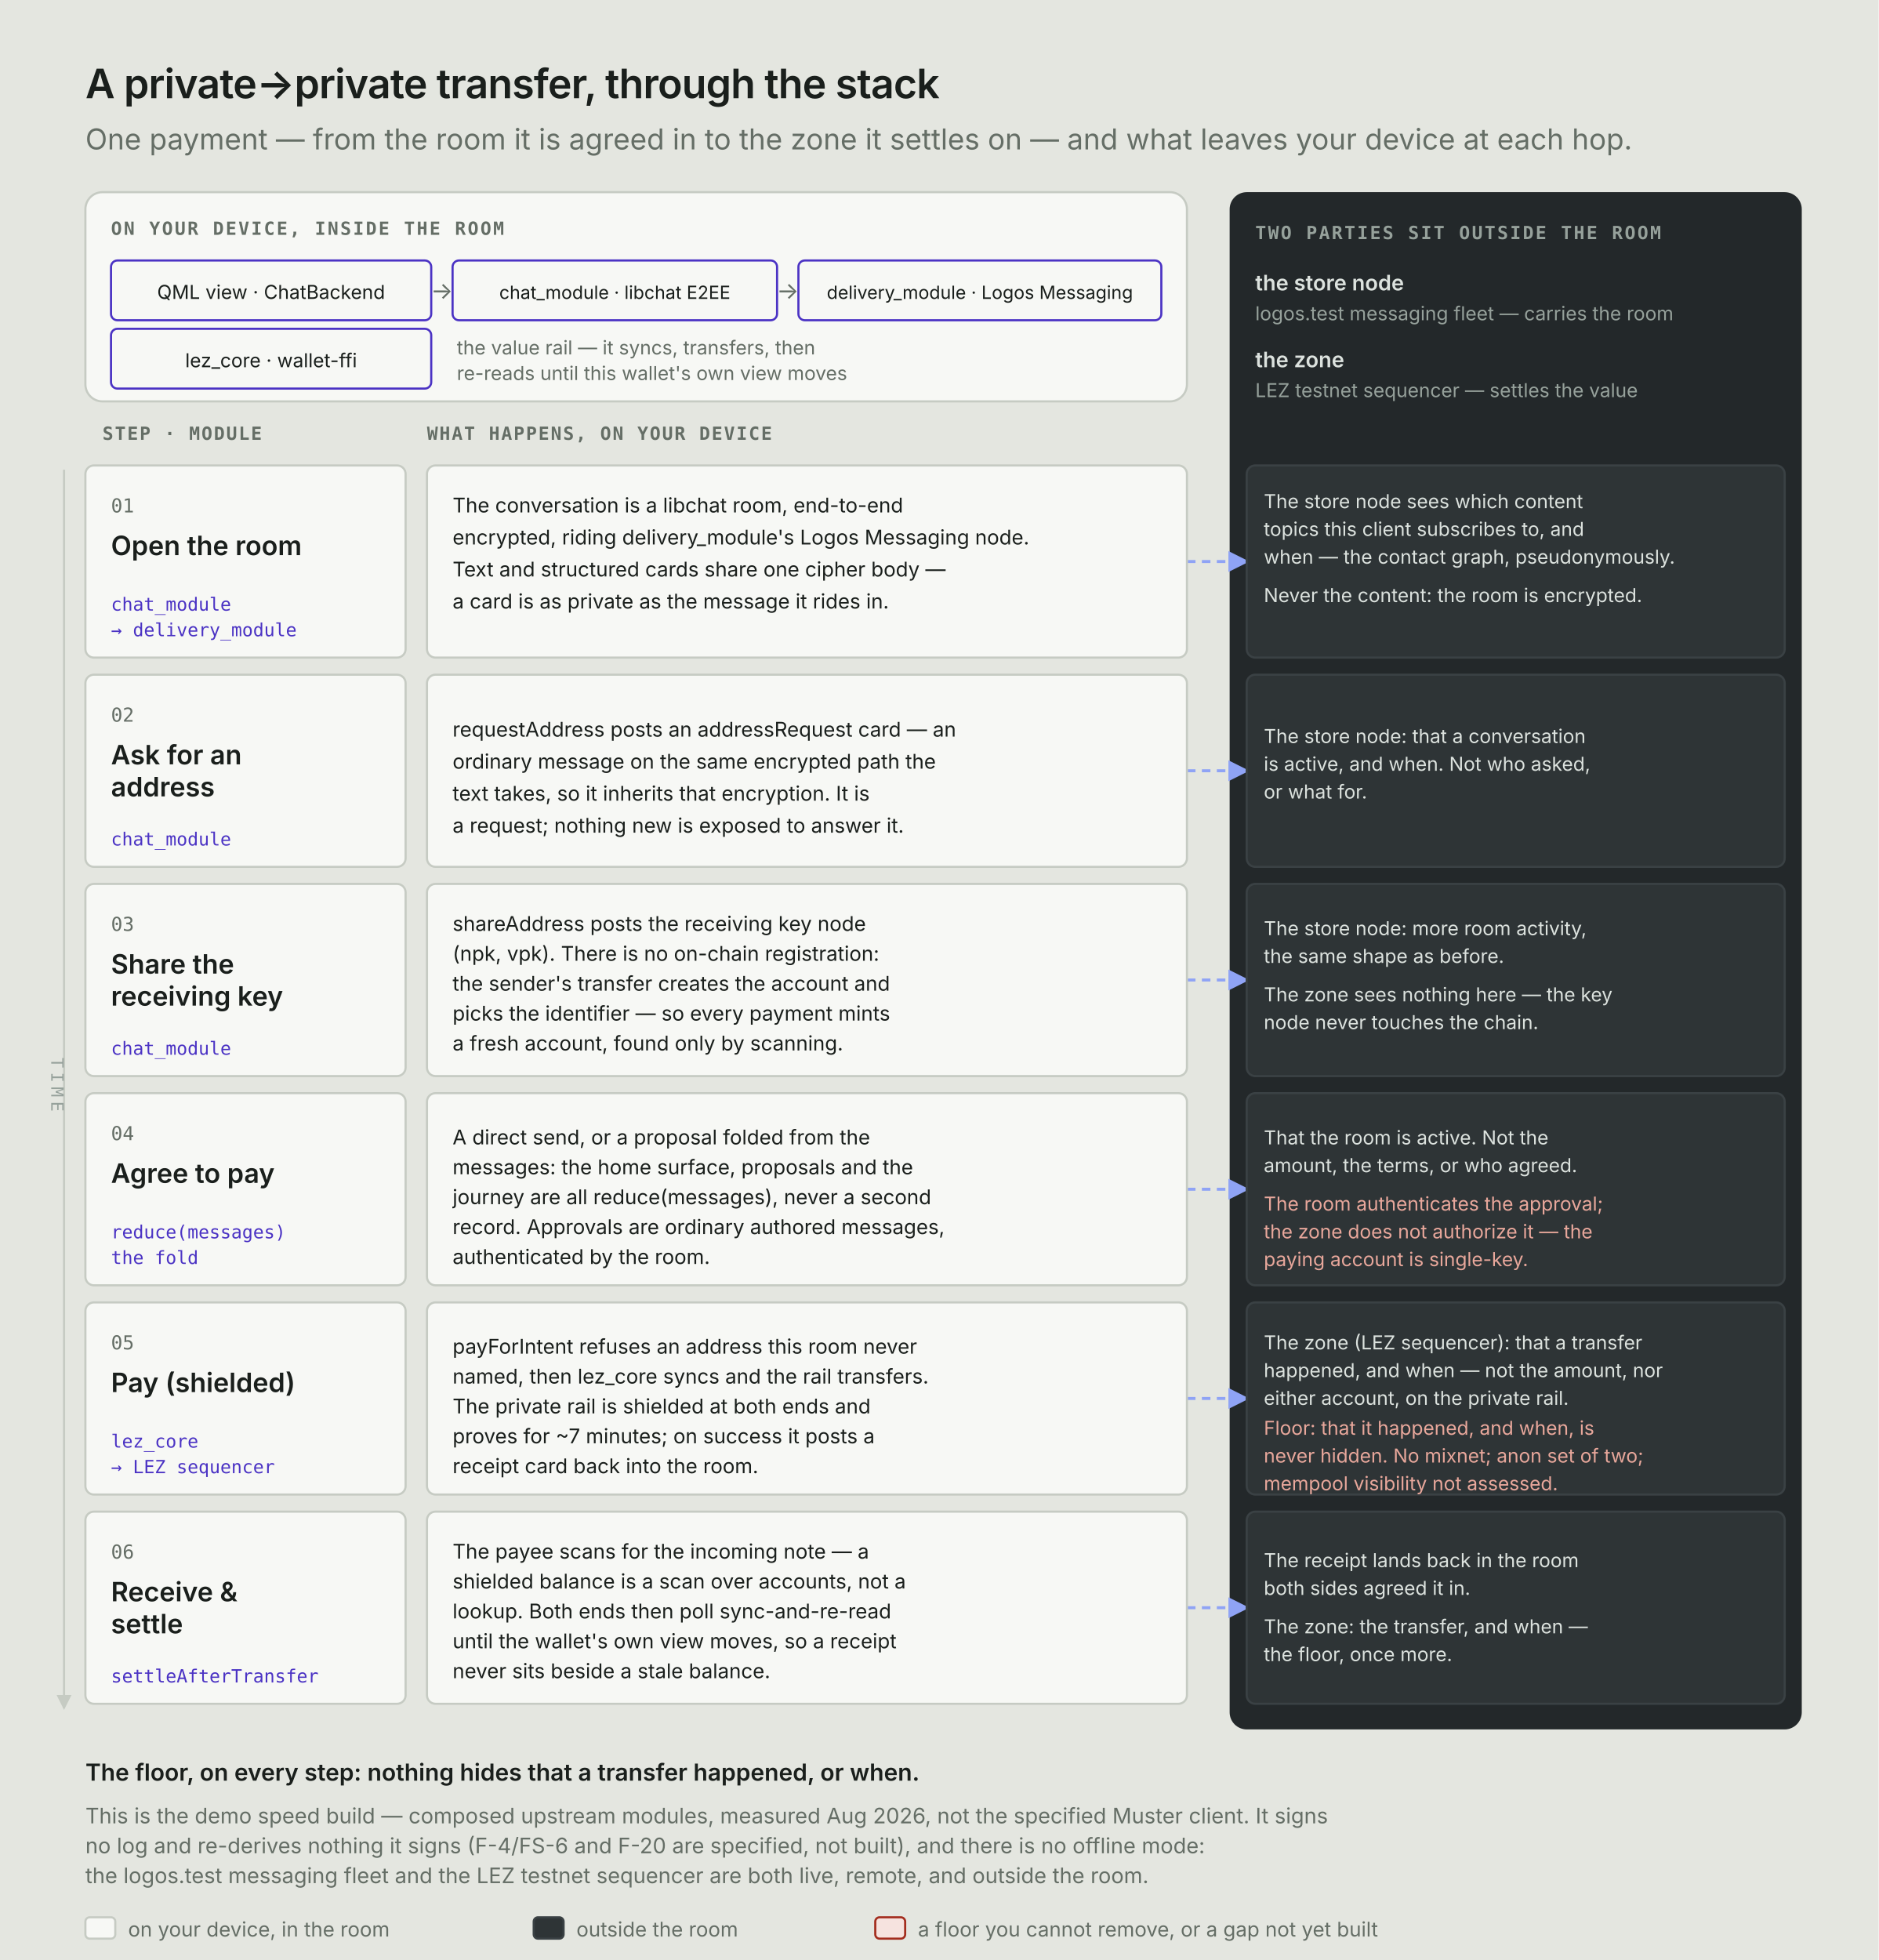
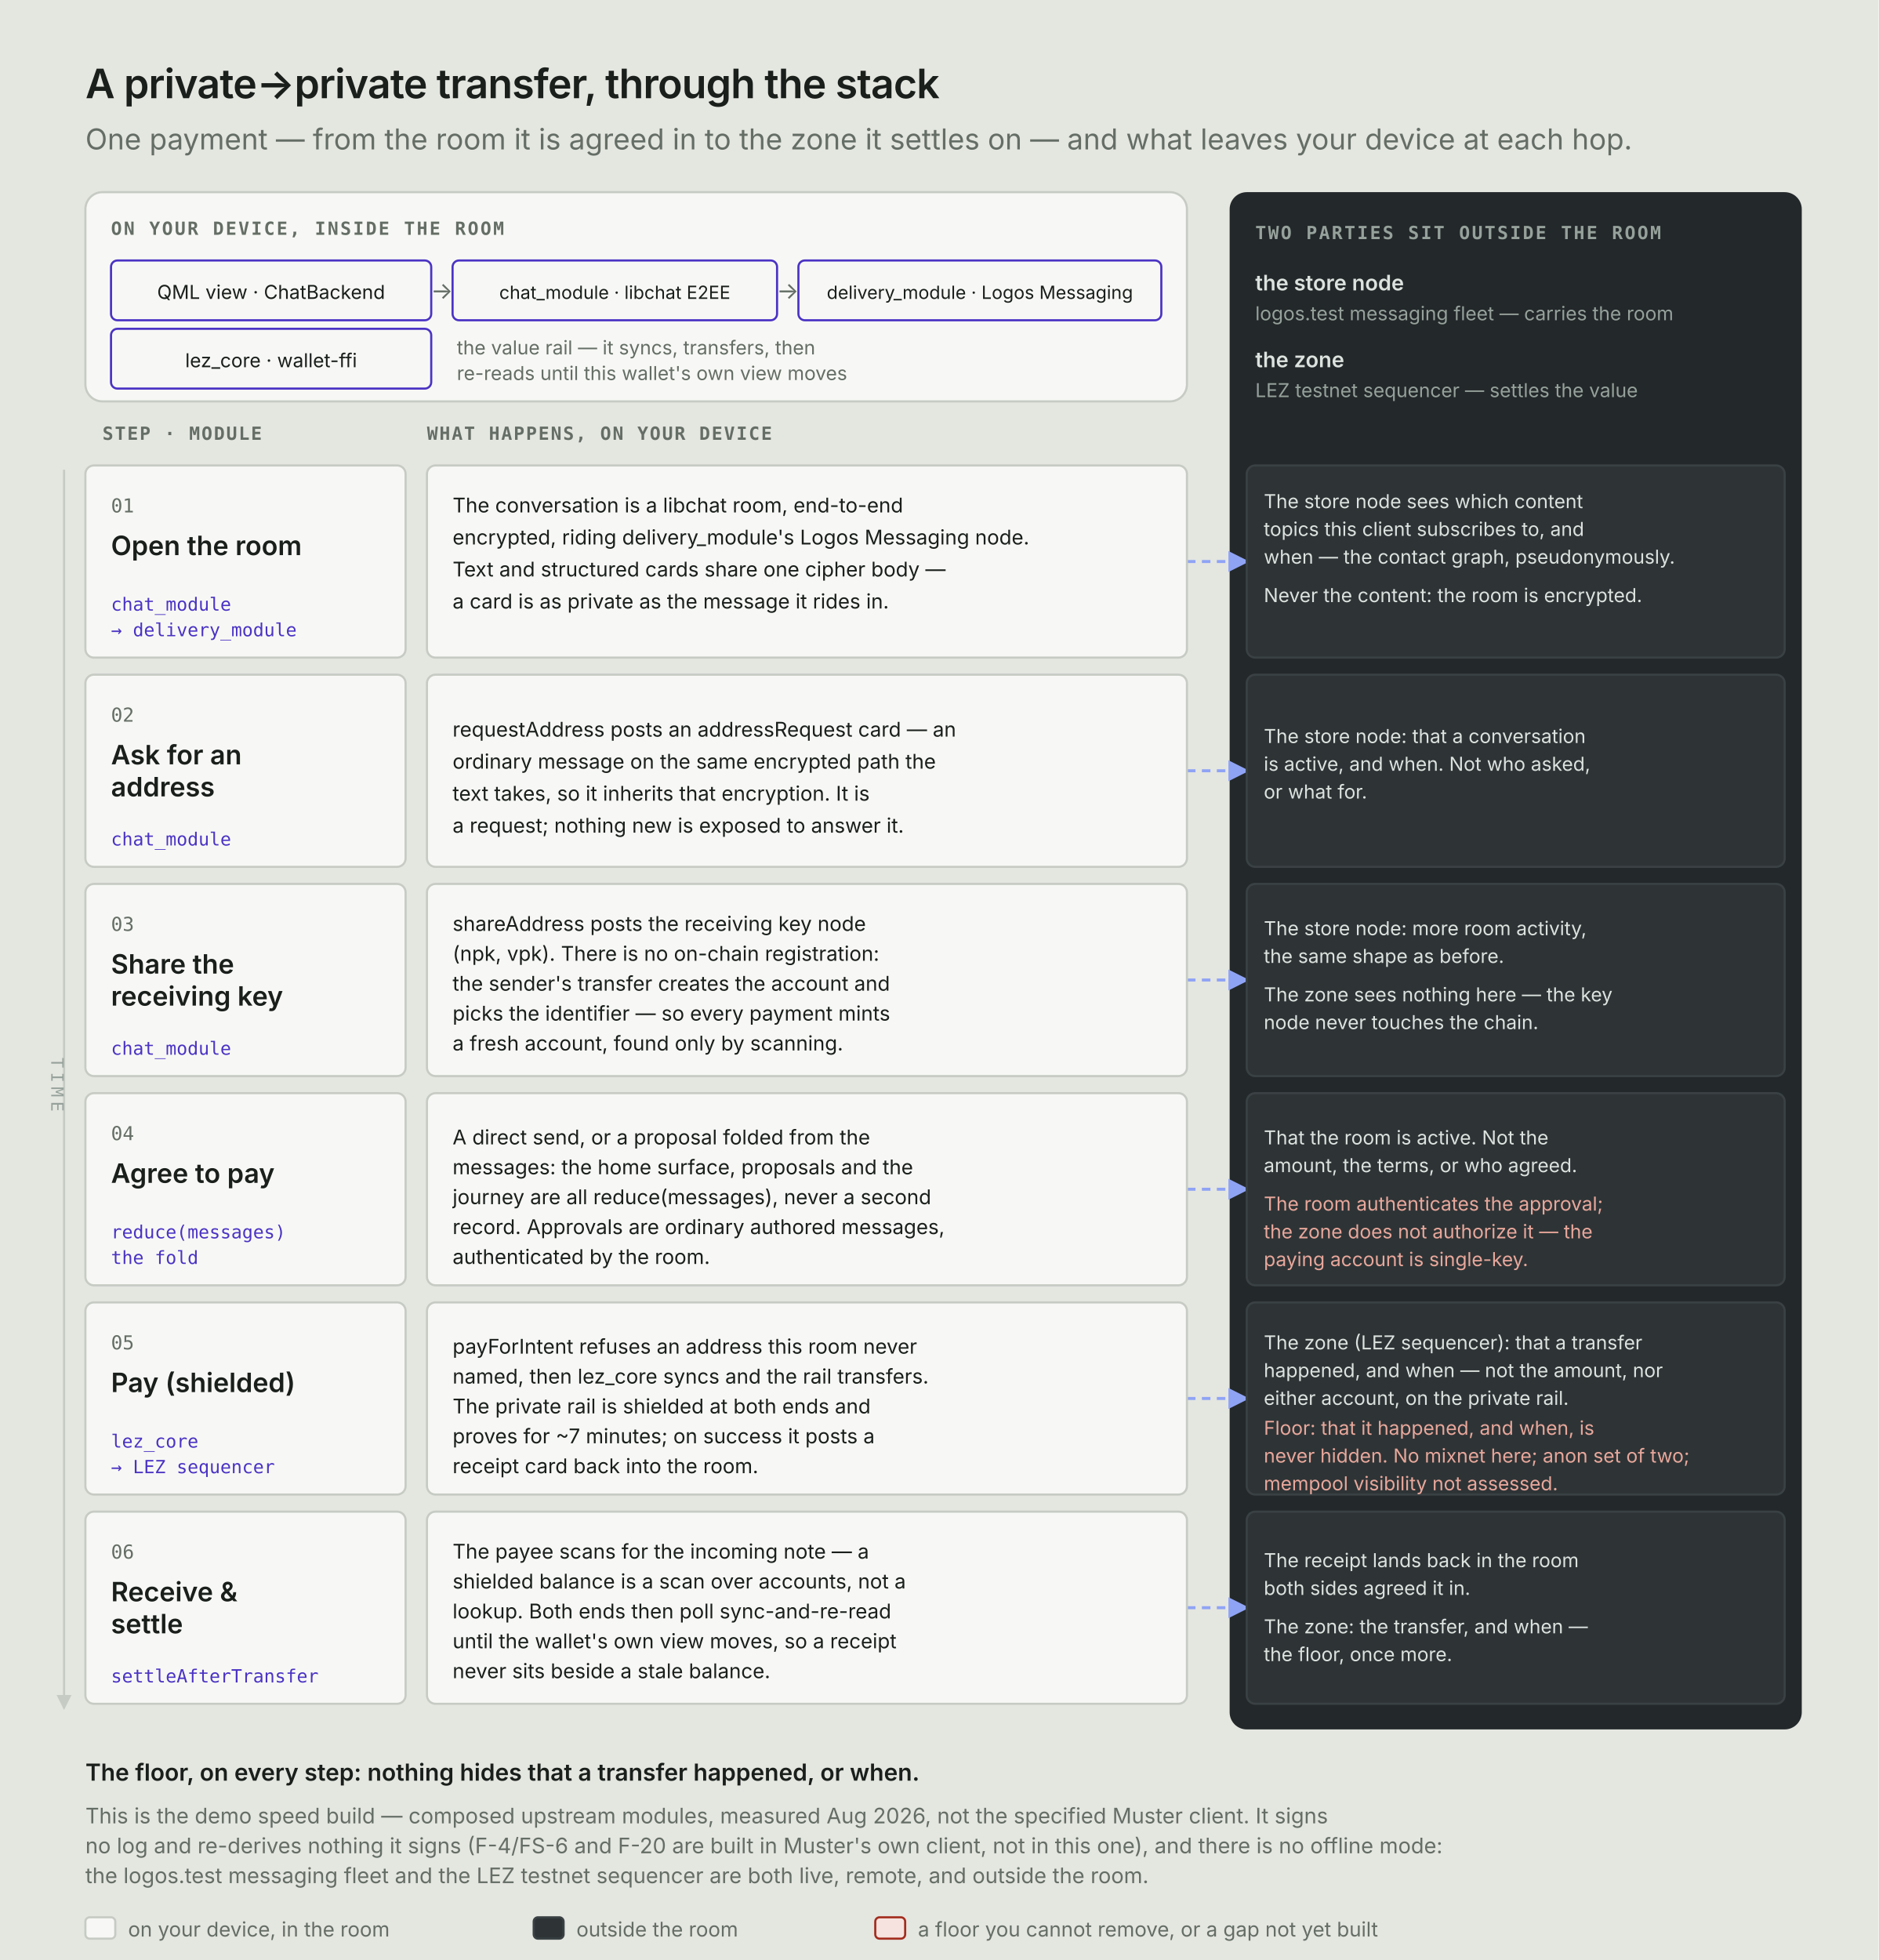
<svg xmlns="http://www.w3.org/2000/svg" viewBox="0 0 880 918" width="880" height="918" font-family="'Instrument Sans',-apple-system,BlinkMacSystemFont,'Segoe UI',sans-serif">
  <defs>
    <marker id="ptf-down" viewBox="0 0 8 8" refX="7" refY="4" markerWidth="7" markerHeight="7" orient="auto">
      <path d="M0 0 L8 4 L0 8 z" fill="#C6CBC3" />
    </marker>
    <marker id="ptf-cross" viewBox="0 0 8 8" refX="7" refY="4" markerWidth="7" markerHeight="7" orient="auto">
      <path d="M0 0 L8 4 L0 8 z" fill="#8FA3F5" />
    </marker>
  </defs>
  <rect width="880" height="918" fill="#E4E6E0" />
  <text x="40" y="46" font-size="19" font-weight="600" fill="#1A1F1C" letter-spacing="-0.3">A private→private transfer, through the stack</text>
  <text x="40" y="70" font-size="13.5" fill="#656E66">One payment — from the room it is agreed in to the zone it settles on — and what leaves your device at each hop.</text>
  <rect x="576" y="90" width="268" height="720" rx="8" fill="#23282A" />
  <text x="588" y="112" font-size="8.5" font-family="'DM Mono',ui-monospace,Menlo,monospace" font-weight="600" letter-spacing="0.1em" fill="#96A19B">TWO PARTIES SIT OUTSIDE THE ROOM</text>
  <text x="588" y="136" font-size="10" font-weight="600" fill="#DCE2DE">the store node</text>
  <text x="588" y="150" font-size="9" fill="#96A19B">logos.test messaging fleet — carries the room</text>
  <text x="588" y="172" font-size="10" font-weight="600" fill="#DCE2DE">the zone</text>
  <text x="588" y="186" font-size="9" fill="#96A19B">LEZ testnet sequencer — settles the value</text>
  <rect x="40" y="90" width="516" height="98" rx="8" fill="#F7F8F5" stroke="#C6CBC3" stroke-width="1" />
  <text x="52" y="110" font-size="8.5" font-family="'DM Mono',ui-monospace,Menlo,monospace" font-weight="600" letter-spacing="0.1em" fill="#656E66">ON YOUR DEVICE, INSIDE THE ROOM</text>
  <rect x="52" y="122" width="150" height="28" rx="3" fill="#F7F8F5" stroke="#4B33C4" stroke-width="1" />
  <text x="127" y="140" font-size="9" text-anchor="middle" fill="#1A1F1C">QML view · ChatBackend</text>
  <text x="207" y="140" font-size="11" text-anchor="middle" fill="#656E66">→</text>
  <rect x="212" y="122" width="152" height="28" rx="3" fill="#F7F8F5" stroke="#4B33C4" stroke-width="1" />
  <text x="288" y="140" font-size="8.5" text-anchor="middle" fill="#1A1F1C">chat_module · libchat E2EE</text>
  <text x="369" y="140" font-size="11" text-anchor="middle" fill="#656E66">→</text>
  <rect x="374" y="122" width="170" height="28" rx="3" fill="#F7F8F5" stroke="#4B33C4" stroke-width="1" />
  <text x="459" y="140" font-size="8.5" text-anchor="middle" fill="#1A1F1C">delivery_module · Logos Messaging</text>
  <rect x="52" y="154" width="150" height="28" rx="3" fill="#F7F8F5" stroke="#4B33C4" stroke-width="1" />
  <text x="127" y="172" font-size="9" text-anchor="middle" fill="#1A1F1C">lez_core · wallet-ffi</text>
  <text x="214" y="166" font-size="9" fill="#656E66">the value rail — it syncs, transfers, then</text>
  <text x="214" y="178" font-size="9" fill="#656E66">re-reads until this wallet's own view moves</text>
  <text x="48" y="206" font-size="8.5" font-family="'DM Mono',ui-monospace,Menlo,monospace" font-weight="600" letter-spacing="0.08em" fill="#656E66">STEP · MODULE</text>
  <text x="200" y="206" font-size="8.5" font-family="'DM Mono',ui-monospace,Menlo,monospace" font-weight="600" letter-spacing="0.08em" fill="#656E66">WHAT HAPPENS, ON YOUR DEVICE</text>
  <line x1="30" y1="220" x2="30" y2="800" stroke="#C6CBC3" stroke-width="1" marker-end="url(#ptf-down)" />
  <text transform="rotate(90 24 508)" x="24" y="508" font-size="8" text-anchor="middle" font-family="'DM Mono',ui-monospace,Menlo,monospace" letter-spacing="0.25em" fill="#96A19B">TIME</text>
  <path d="M556 263 L584 263" stroke="#8FA3F5" stroke-width="1.4" stroke-dasharray="4 3" fill="none" marker-end="url(#ptf-cross)" />
  <rect x="40" y="218" width="150" height="90" rx="4" fill="#F7F8F5" stroke="#C6CBC3" stroke-width="1" />
  <rect x="200" y="218" width="356" height="90" rx="4" fill="#F7F8F5" stroke="#C6CBC3" stroke-width="1" />
  <rect x="584" y="218" width="252" height="90" rx="4" fill="#2E3436" stroke="#3A4144" stroke-width="1" />
  <text x="52" y="240" font-size="9" font-family="'DM Mono',ui-monospace,Menlo,monospace" fill="#656E66">01</text>
  <text x="52" y="260" font-size="12.5" font-weight="600" fill="#1A1F1C">Open the room</text>
  <text x="52" y="286" font-size="8.5" font-family="'DM Mono',ui-monospace,Menlo,monospace" fill="#4B33C4">chat_module</text>
  <text x="52" y="298" font-size="8.5" font-family="'DM Mono',ui-monospace,Menlo,monospace" fill="#4B33C4">→ delivery_module</text>
  <text x="212" y="240" font-size="9.5" fill="#1A1F1C">The conversation is a libchat room, end-to-end</text>
  <text x="212" y="255" font-size="9.5" fill="#1A1F1C">encrypted, riding delivery_module's Logos Messaging node.</text>
  <text x="212" y="270" font-size="9.5" fill="#1A1F1C">Text and structured cards share one cipher body —</text>
  <text x="212" y="285" font-size="9.5" fill="#1A1F1C">a card is as private as the message it rides in.</text>
  <text x="592" y="238" font-size="9" fill="#DCE2DE">The store node sees which content</text>
  <text x="592" y="251" font-size="9" fill="#DCE2DE">topics this client subscribes to, and</text>
  <text x="592" y="264" font-size="9" fill="#DCE2DE">when — the contact graph, pseudonymously.</text>
  <text x="592" y="282" font-size="9" fill="#DCE2DE">Never the content: the room is encrypted.</text>
  <path d="M556 361 L584 361" stroke="#8FA3F5" stroke-width="1.4" stroke-dasharray="4 3" fill="none" marker-end="url(#ptf-cross)" />
  <rect x="40" y="316" width="150" height="90" rx="4" fill="#F7F8F5" stroke="#C6CBC3" stroke-width="1" />
  <rect x="200" y="316" width="356" height="90" rx="4" fill="#F7F8F5" stroke="#C6CBC3" stroke-width="1" />
  <rect x="584" y="316" width="252" height="90" rx="4" fill="#2E3436" stroke="#3A4144" stroke-width="1" />
  <text x="52" y="338" font-size="9" font-family="'DM Mono',ui-monospace,Menlo,monospace" fill="#656E66">02</text>
  <text x="52" y="358" font-size="12.5" font-weight="600" fill="#1A1F1C">Ask for an</text>
  <text x="52" y="373" font-size="12.5" font-weight="600" fill="#1A1F1C">address</text>
  <text x="52" y="396" font-size="8.5" font-family="'DM Mono',ui-monospace,Menlo,monospace" fill="#4B33C4">chat_module</text>
  <text x="212" y="345" font-size="9.5" fill="#1A1F1C">requestAddress posts an addressRequest card — an</text>
  <text x="212" y="360" font-size="9.5" fill="#1A1F1C">ordinary message on the same encrypted path the</text>
  <text x="212" y="375" font-size="9.5" fill="#1A1F1C">text takes, so it inherits that encryption. It is</text>
  <text x="212" y="390" font-size="9.5" fill="#1A1F1C">a request; nothing new is exposed to answer it.</text>
  <text x="592" y="348" font-size="9" fill="#DCE2DE">The store node: that a conversation</text>
  <text x="592" y="361" font-size="9" fill="#DCE2DE">is active, and when. Not who asked,</text>
  <text x="592" y="374" font-size="9" fill="#DCE2DE">or what for.</text>
  <path d="M556 459 L584 459" stroke="#8FA3F5" stroke-width="1.4" stroke-dasharray="4 3" fill="none" marker-end="url(#ptf-cross)" />
  <rect x="40" y="414" width="150" height="90" rx="4" fill="#F7F8F5" stroke="#C6CBC3" stroke-width="1" />
  <rect x="200" y="414" width="356" height="90" rx="4" fill="#F7F8F5" stroke="#C6CBC3" stroke-width="1" />
  <rect x="584" y="414" width="252" height="90" rx="4" fill="#2E3436" stroke="#3A4144" stroke-width="1" />
  <text x="52" y="436" font-size="9" font-family="'DM Mono',ui-monospace,Menlo,monospace" fill="#656E66">03</text>
  <text x="52" y="456" font-size="12.5" font-weight="600" fill="#1A1F1C">Share the</text>
  <text x="52" y="471" font-size="12.5" font-weight="600" fill="#1A1F1C">receiving key</text>
  <text x="52" y="494" font-size="8.5" font-family="'DM Mono',ui-monospace,Menlo,monospace" fill="#4B33C4">chat_module</text>
  <text x="212" y="436" font-size="9.5" fill="#1A1F1C">shareAddress posts the receiving key node</text>
  <text x="212" y="450" font-size="9.5" fill="#1A1F1C">(npk, vpk). There is no on-chain registration:</text>
  <text x="212" y="464" font-size="9.5" fill="#1A1F1C">the sender's transfer creates the account and</text>
  <text x="212" y="478" font-size="9.5" fill="#1A1F1C">picks the identifier — so every payment mints</text>
  <text x="212" y="492" font-size="9.5" fill="#1A1F1C">a fresh account, found only by scanning.</text>
  <text x="592" y="438" font-size="9" fill="#DCE2DE">The store node: more room activity,</text>
  <text x="592" y="451" font-size="9" fill="#DCE2DE">the same shape as before.</text>
  <text x="592" y="469" font-size="9" fill="#DCE2DE">The zone sees nothing here — the key</text>
  <text x="592" y="482" font-size="9" fill="#DCE2DE">node never touches the chain.</text>
  <path d="M556 557 L584 557" stroke="#8FA3F5" stroke-width="1.4" stroke-dasharray="4 3" fill="none" marker-end="url(#ptf-cross)" />
  <rect x="40" y="512" width="150" height="90" rx="4" fill="#F7F8F5" stroke="#C6CBC3" stroke-width="1" />
  <rect x="200" y="512" width="356" height="90" rx="4" fill="#F7F8F5" stroke="#C6CBC3" stroke-width="1" />
  <rect x="584" y="512" width="252" height="90" rx="4" fill="#2E3436" stroke="#3A4144" stroke-width="1" />
  <text x="52" y="534" font-size="9" font-family="'DM Mono',ui-monospace,Menlo,monospace" fill="#656E66">04</text>
  <text x="52" y="554" font-size="12.5" font-weight="600" fill="#1A1F1C">Agree to pay</text>
  <text x="52" y="580" font-size="8.5" font-family="'DM Mono',ui-monospace,Menlo,monospace" fill="#4B33C4">reduce(messages)</text>
  <text x="52" y="592" font-size="8.5" font-family="'DM Mono',ui-monospace,Menlo,monospace" fill="#4B33C4">the fold</text>
  <text x="212" y="536" font-size="9.5" fill="#1A1F1C">A direct send, or a proposal folded from the</text>
  <text x="212" y="550" font-size="9.5" fill="#1A1F1C">messages: the home surface, proposals and the</text>
  <text x="212" y="564" font-size="9.5" fill="#1A1F1C">journey are all reduce(messages), never a second</text>
  <text x="212" y="578" font-size="9.5" fill="#1A1F1C">record. Approvals are ordinary authored messages,</text>
  <text x="212" y="592" font-size="9.5" fill="#1A1F1C">authenticated by the room.</text>
  <text x="592" y="536" font-size="9" fill="#DCE2DE">That the room is active. Not the</text>
  <text x="592" y="549" font-size="9" fill="#DCE2DE">amount, the terms, or who agreed.</text>
  <text x="592" y="567" font-size="9" fill="#E8A79B">The room authenticates the approval;</text>
  <text x="592" y="580" font-size="9" fill="#E8A79B">the zone does not authorize it — the</text>
  <text x="592" y="593" font-size="9" fill="#E8A79B">paying account is single-key.</text>
  <path d="M556 655 L584 655" stroke="#8FA3F5" stroke-width="1.4" stroke-dasharray="4 3" fill="none" marker-end="url(#ptf-cross)" />
  <rect x="40" y="610" width="150" height="90" rx="4" fill="#F7F8F5" stroke="#C6CBC3" stroke-width="1" />
  <rect x="200" y="610" width="356" height="90" rx="4" fill="#F7F8F5" stroke="#C6CBC3" stroke-width="1" />
  <rect x="584" y="610" width="252" height="90" rx="4" fill="#2E3436" stroke="#3A4144" stroke-width="1" />
  <text x="52" y="632" font-size="9" font-family="'DM Mono',ui-monospace,Menlo,monospace" fill="#656E66">05</text>
  <text x="52" y="652" font-size="12.5" font-weight="600" fill="#1A1F1C">Pay (shielded)</text>
  <text x="52" y="678" font-size="8.5" font-family="'DM Mono',ui-monospace,Menlo,monospace" fill="#4B33C4">lez_core</text>
  <text x="52" y="690" font-size="8.5" font-family="'DM Mono',ui-monospace,Menlo,monospace" fill="#4B33C4">→ LEZ sequencer</text>
  <text x="212" y="634" font-size="9.5" fill="#1A1F1C">payForIntent refuses an address this room never</text>
  <text x="212" y="648" font-size="9.5" fill="#1A1F1C">named, then lez_core syncs and the rail transfers.</text>
  <text x="212" y="662" font-size="9.5" fill="#1A1F1C">The private rail is shielded at both ends and</text>
  <text x="212" y="676" font-size="9.5" fill="#1A1F1C">proves for ~7 minutes; on success it posts a</text>
  <text x="212" y="690" font-size="9.5" fill="#1A1F1C">receipt card back into the room.</text>
  <text x="592" y="632" font-size="9" fill="#DCE2DE">The zone (LEZ sequencer): that a transfer</text>
  <text x="592" y="645" font-size="9" fill="#DCE2DE">happened, and when — not the amount, nor</text>
  <text x="592" y="658" font-size="9" fill="#DCE2DE">either account, on the private rail.</text>
  <text x="592" y="672" font-size="9" fill="#E8A79B">Floor: that it happened, and when, is</text>
-   <text x="592" y="685" font-size="9" fill="#E8A79B">never hidden. No mixnet; anon set of two;</text>
+   <text x="592" y="685" font-size="9" fill="#E8A79B">never hidden. No mixnet here; anon set of two;</text>
  <text x="592" y="698" font-size="9" fill="#E8A79B">mempool visibility not assessed.</text>
  <path d="M556 753 L584 753" stroke="#8FA3F5" stroke-width="1.4" stroke-dasharray="4 3" fill="none" marker-end="url(#ptf-cross)" />
  <rect x="40" y="708" width="150" height="90" rx="4" fill="#F7F8F5" stroke="#C6CBC3" stroke-width="1" />
  <rect x="200" y="708" width="356" height="90" rx="4" fill="#F7F8F5" stroke="#C6CBC3" stroke-width="1" />
  <rect x="584" y="708" width="252" height="90" rx="4" fill="#2E3436" stroke="#3A4144" stroke-width="1" />
  <text x="52" y="730" font-size="9" font-family="'DM Mono',ui-monospace,Menlo,monospace" fill="#656E66">06</text>
  <text x="52" y="750" font-size="12.5" font-weight="600" fill="#1A1F1C">Receive &amp;</text>
  <text x="52" y="765" font-size="12.5" font-weight="600" fill="#1A1F1C">settle</text>
  <text x="52" y="788" font-size="8.5" font-family="'DM Mono',ui-monospace,Menlo,monospace" fill="#4B33C4">settleAfterTransfer</text>
  <text x="212" y="730" font-size="9.5" fill="#1A1F1C">The payee scans for the incoming note — a</text>
  <text x="212" y="744" font-size="9.5" fill="#1A1F1C">shielded balance is a scan over accounts, not a</text>
  <text x="212" y="758" font-size="9.5" fill="#1A1F1C">lookup. Both ends then poll sync-and-re-read</text>
  <text x="212" y="772" font-size="9.5" fill="#1A1F1C">until the wallet's own view moves, so a receipt</text>
  <text x="212" y="786" font-size="9.5" fill="#1A1F1C">never sits beside a stale balance.</text>
  <text x="592" y="734" font-size="9" fill="#DCE2DE">The receipt lands back in the room</text>
  <text x="592" y="747" font-size="9" fill="#DCE2DE">both sides agreed it in.</text>
  <text x="592" y="765" font-size="9" fill="#DCE2DE">The zone: the transfer, and when —</text>
  <text x="592" y="778" font-size="9" fill="#DCE2DE">the floor, once more.</text>
  <text x="40" y="834" font-size="11" font-weight="600" fill="#1A1F1C">The floor, on every step: nothing hides that a transfer happened, or when.</text>
  <text x="40" y="854" font-size="10" fill="#656E66">This is the demo speed build — composed upstream modules, measured Aug 2026, not the specified Muster client. It signs</text>
-   <text x="40" y="868" font-size="10" fill="#656E66">no log and re-derives nothing it signs (F-4/FS-6 and F-20 are specified, not built), and there is no offline mode:</text>
+   <text x="40" y="868" font-size="10" fill="#656E66">no log and re-derives nothing it signs (F-4/FS-6 and F-20 are built in Muster's own client, not in this one), and there is no offline mode:</text>
  <text x="40" y="882" font-size="10" fill="#656E66">the logos.test messaging fleet and the LEZ testnet sequencer are both live, remote, and outside the room.</text>
  <rect x="40" y="898" width="14" height="10" rx="2" fill="#F7F8F5" stroke="#C6CBC3" stroke-width="1" />
  <text x="60" y="907" font-size="9.5" fill="#656E66">on your device, in the room</text>
  <rect x="250" y="898" width="14" height="10" rx="2" fill="#2E3436" stroke="#3A4144" stroke-width="1" />
  <text x="270" y="907" font-size="9.5" fill="#656E66">outside the room</text>
  <rect x="410" y="898" width="14" height="10" rx="2" fill="#F6E3DF" stroke="#A32D1E" stroke-width="1" />
  <text x="430" y="907" font-size="9.5" fill="#656E66">a floor you cannot remove, or a gap not yet built</text>
</svg>
